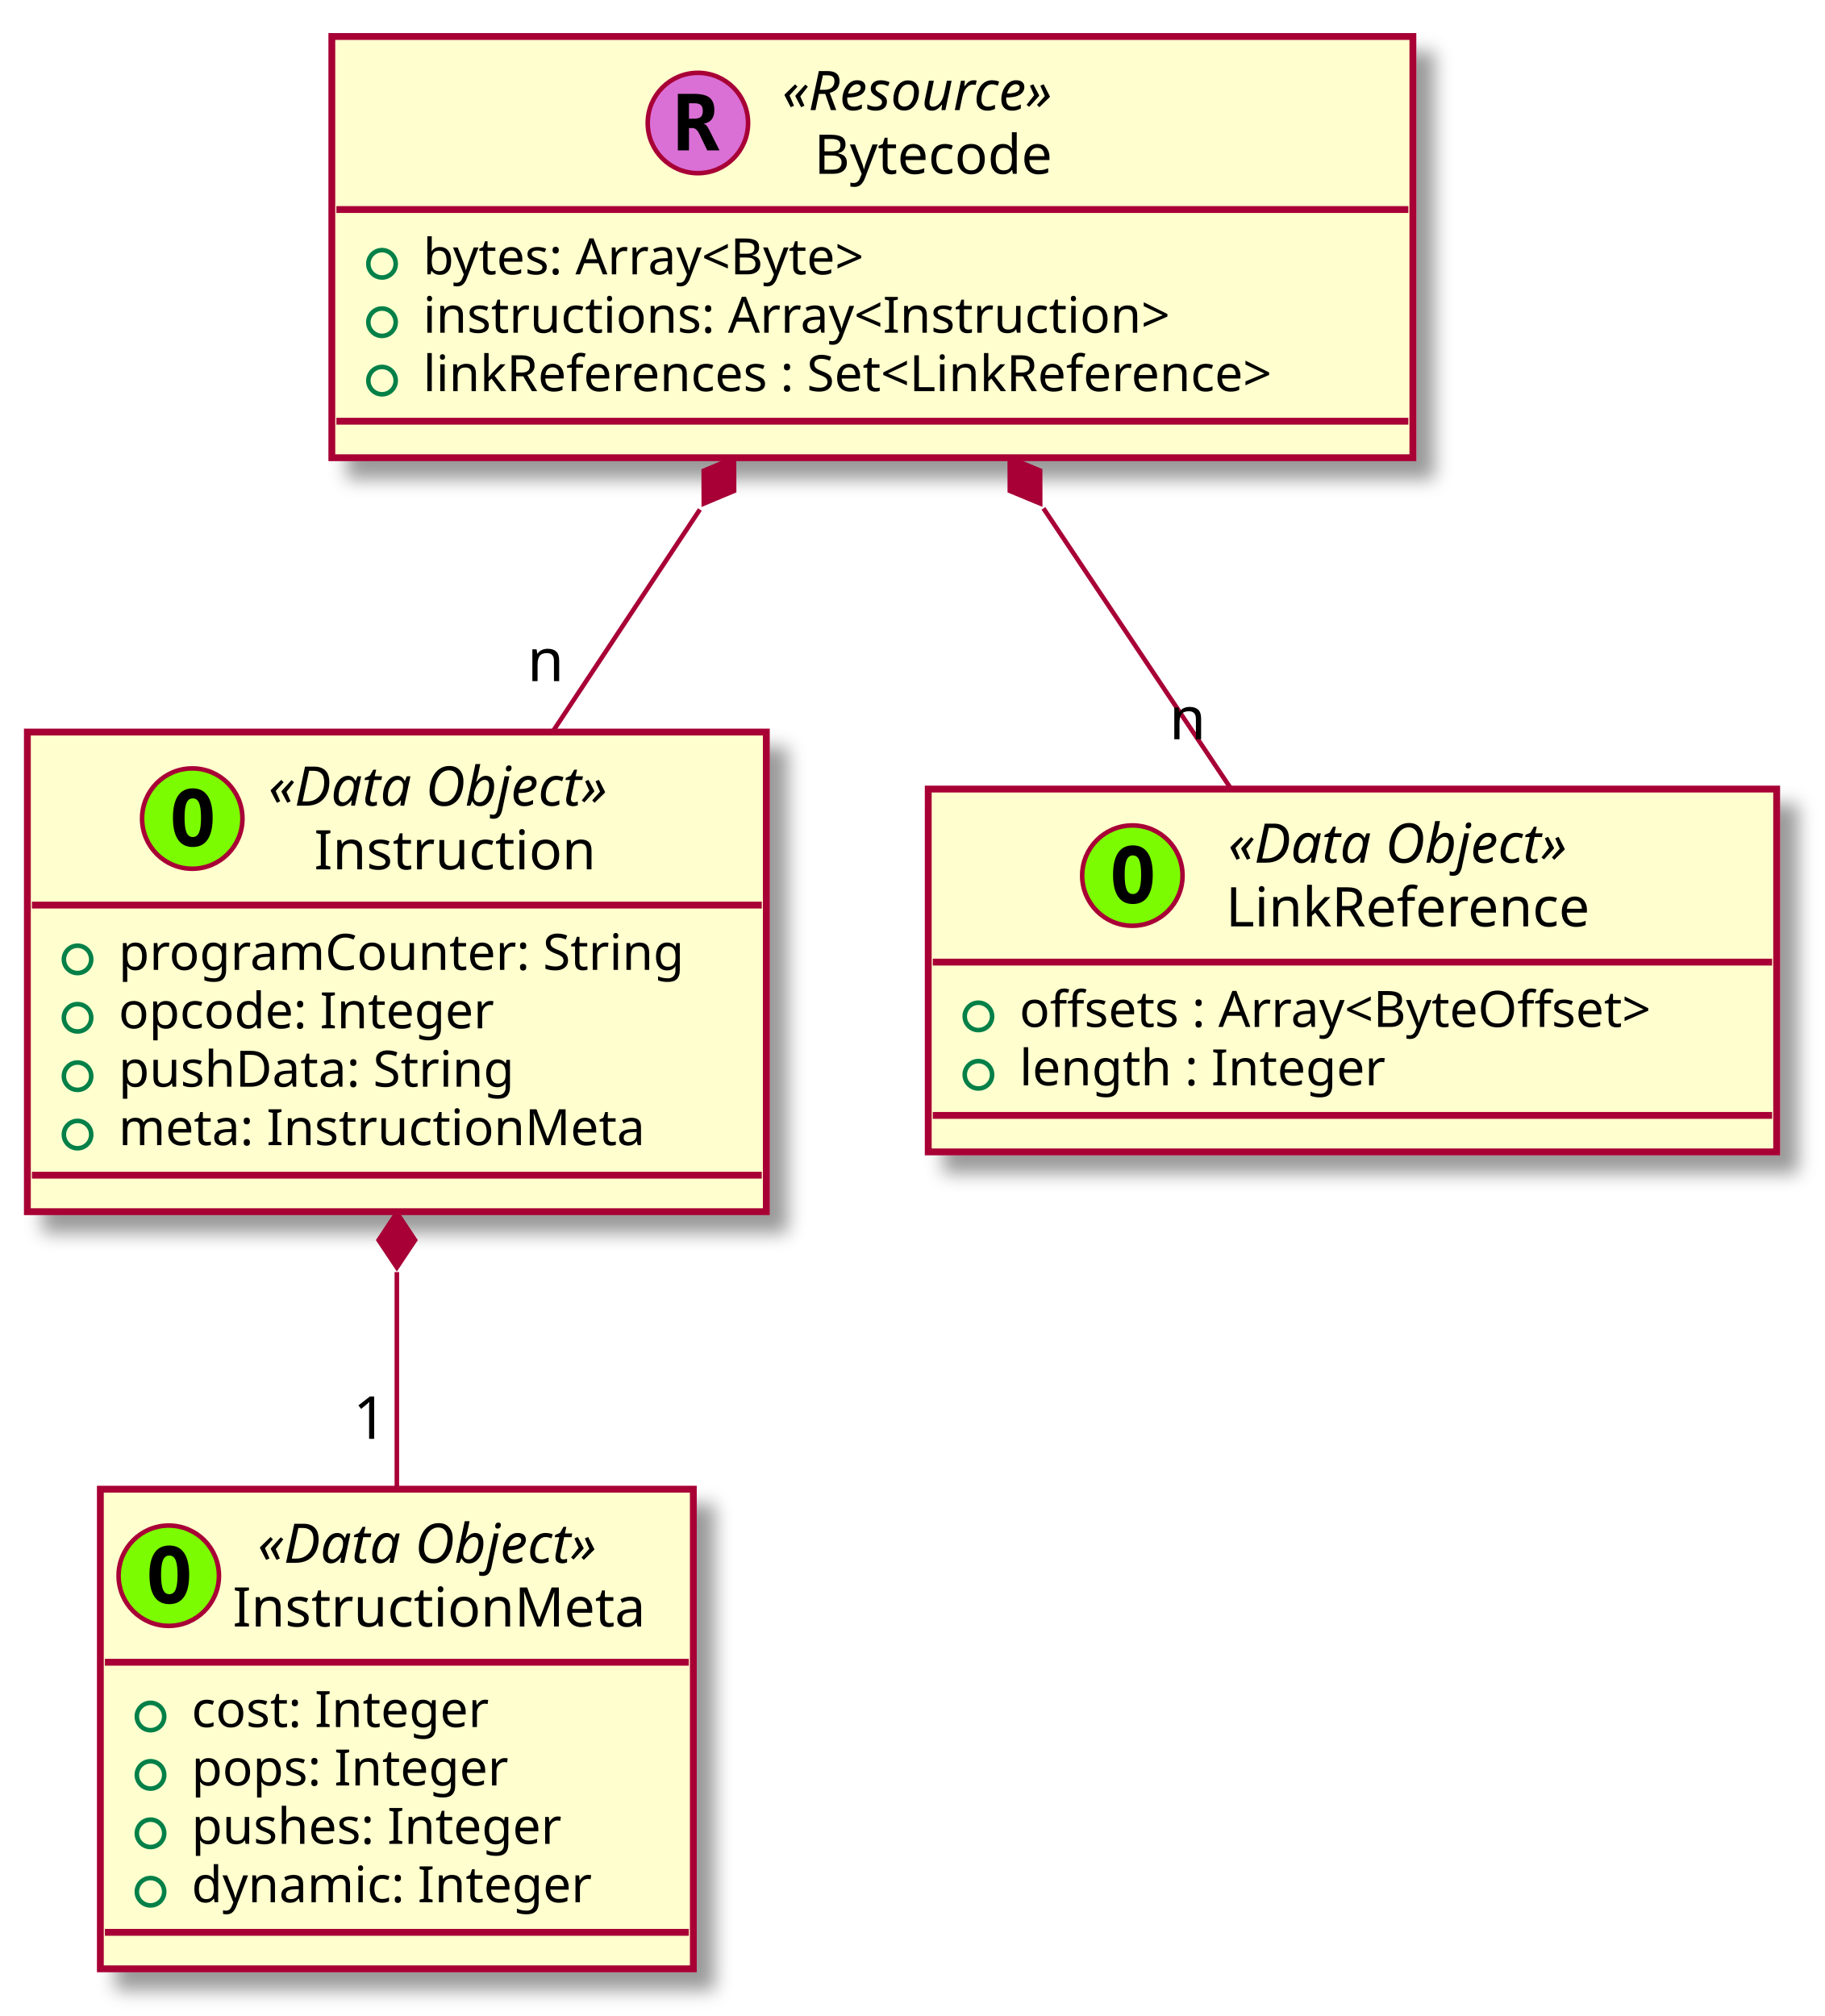
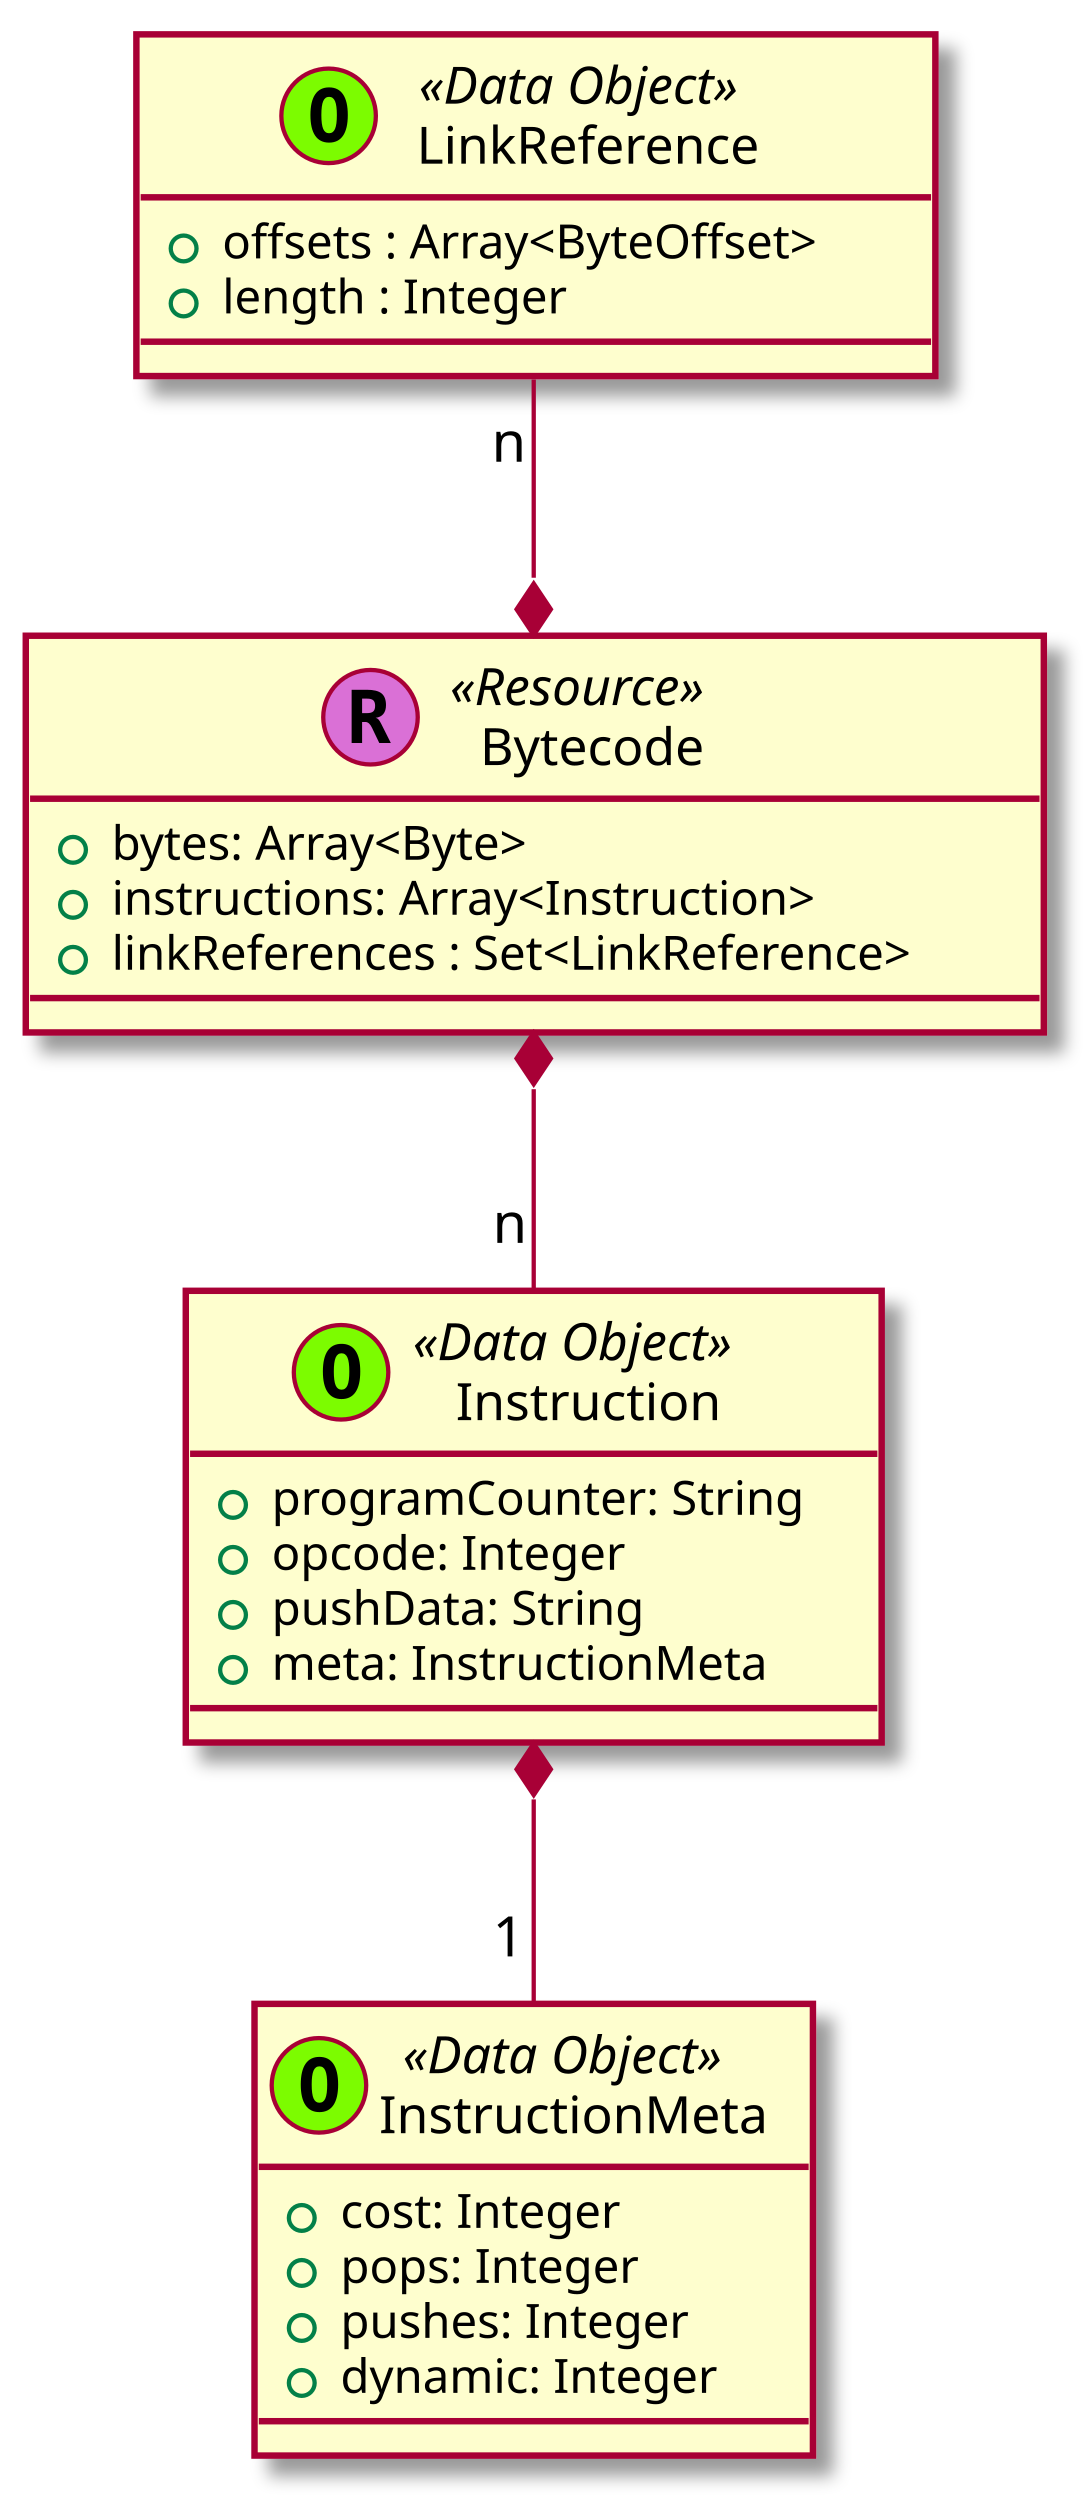
- <svg xmlns="http://www.w3.org/2000/svg" contentScriptType="application/ecmascript" contentStyleType="text/css" height="442px" preserveAspectRatio="none" style="width:400px;height:442px;" version="1.1" viewBox="0 0 400 442" width="400px" zoomAndPan="magnify">
+ <svg xmlns="http://www.w3.org/2000/svg" contentScriptType="application/ecmascript" contentStyleType="text/css" height="582px" preserveAspectRatio="none" style="width:254px;height:582px;" version="1.1" viewBox="0 0 254 582" width="254px" zoomAndPan="magnify">
  <defs>
-     <filter height="300%" id="f1lsim8f6165qn" width="300%" x="-1" y="-1">
+     <filter height="300%" id="f1jm5dx1iho43a" width="300%" x="-1" y="-1">
      <feGaussianBlur result="blurOut" stdDeviation="2.0" />
      <feColorMatrix in="blurOut" result="blurOut2" type="matrix" values="0 0 0 0 0 0 0 0 0 0 0 0 0 0 0 0 0 0 .4 0" />
      <feOffset dx="4.0" dy="4.0" in="blurOut2" result="blurOut3" />
      <feBlend in="SourceGraphic" in2="blurOut3" mode="normal" />
    </filter>
  </defs>
  <g>
-     <rect fill="#FEFECE" filter="url(#f1lsim8f6165qn)" height="92.352" id="Bytecode" style="stroke: #A80036; stroke-width: 1.5;" width="237" x="72.75" y="8" />
-     <ellipse cx="153" cy="26.969" fill="#DA70D6" rx="11" ry="11" style="stroke: #A80036; stroke-width: 1.0;" />
-     <path d="M154.203,27.109 Q154.562,27.188 154.836,27.461 Q155.109,27.734 155.5,28.516 L157.734,32.969 L155.047,32.969 L153.547,29.844 Q153.484,29.703 153.375,29.469 Q152.719,28.078 151.828,28.078 L151.047,28.078 L151.047,32.969 L148.609,32.969 L148.609,20.578 L152.141,20.578 Q154.531,20.578 155.57,21.422 Q156.609,22.266 156.609,24.172 Q156.609,25.453 155.992,26.211 Q155.375,26.969 154.203,27.109 Z M151.047,22.641 L151.047,26.016 L152.203,26.016 Q153.219,26.016 153.648,25.617 Q154.078,25.219 154.078,24.312 Q154.078,23.422 153.648,23.031 Q153.219,22.641 152.203,22.641 L151.047,22.641 Z " />
-     <text fill="#000000" font-family="sans-serif" font-size="12" font-style="italic" lengthAdjust="spacingAndGlyphs" textLength="72" x="171.5" y="24.139">«Resource»</text>
-     <text fill="#000000" font-family="sans-serif" font-size="12" lengthAdjust="spacingAndGlyphs" textLength="58" x="178.5" y="38.107">Bytecode</text>
-     <line style="stroke: #A80036; stroke-width: 1.5;" x1="73.75" x2="308.75" y1="45.938" y2="45.938" />
-     <ellipse cx="83.75" cy="57.84" fill="none" rx="3" ry="3" style="stroke: #038048; stroke-width: 1.0;" />
-     <text fill="#000000" font-family="sans-serif" font-size="11" lengthAdjust="spacingAndGlyphs" textLength="112" x="92.75" y="60.148">bytes: Array&lt;Byte&gt;</text>
-     <ellipse cx="83.75" cy="70.644" fill="none" rx="3" ry="3" style="stroke: #038048; stroke-width: 1.0;" />
-     <text fill="#000000" font-family="sans-serif" font-size="11" lengthAdjust="spacingAndGlyphs" textLength="183" x="92.75" y="72.953">instructions: Array&lt;Instruction&gt;</text>
-     <ellipse cx="83.75" cy="83.449" fill="none" rx="3" ry="3" style="stroke: #038048; stroke-width: 1.0;" />
-     <text fill="#000000" font-family="sans-serif" font-size="11" lengthAdjust="spacingAndGlyphs" textLength="211" x="92.75" y="85.757">linkReferences : Set&lt;LinkReference&gt;</text>
-     <line style="stroke: #A80036; stroke-width: 1.5;" x1="73.75" x2="308.75" y1="92.352" y2="92.352" />
-     <rect fill="#FEFECE" filter="url(#f1lsim8f6165qn)" height="105.156" id="Instruction" style="stroke: #A80036; stroke-width: 1.5;" width="162" x="6" y="160.5" />
-     <ellipse cx="42.15" cy="179.469" fill="#7CFC00" rx="11" ry="11" style="stroke: #A80036; stroke-width: 1.0;" />
-     <path d="M42.259,175.047 Q41.322,175.047 40.892,176.047 Q40.462,177.047 40.462,179.281 Q40.462,181.516 40.892,182.516 Q41.322,183.516 42.259,183.516 Q43.212,183.516 43.642,182.516 Q44.072,181.516 44.072,179.281 Q44.072,177.047 43.642,176.047 Q43.212,175.047 42.259,175.047 Z M37.916,179.281 Q37.916,176.109 39.017,174.477 Q40.119,172.844 42.259,172.844 Q44.416,172.844 45.517,174.477 Q46.619,176.109 46.619,179.281 Q46.619,182.453 45.517,184.078 Q44.416,185.703 42.259,185.703 Q40.119,185.703 39.017,184.078 Q37.916,182.453 37.916,179.281 Z " />
-     <text fill="#000000" font-family="sans-serif" font-size="12" font-style="italic" lengthAdjust="spacingAndGlyphs" textLength="87" x="58.85" y="176.639">«Data Object»</text>
-     <text fill="#000000" font-family="sans-serif" font-size="12" lengthAdjust="spacingAndGlyphs" textLength="67" x="68.85" y="190.607">Instruction</text>
-     <line style="stroke: #A80036; stroke-width: 1.5;" x1="7" x2="167" y1="198.438" y2="198.438" />
-     <ellipse cx="17" cy="210.34" fill="none" rx="3" ry="3" style="stroke: #038048; stroke-width: 1.0;" />
-     <text fill="#000000" font-family="sans-serif" font-size="11" lengthAdjust="spacingAndGlyphs" textLength="136" x="26" y="212.648">programCounter: String</text>
-     <ellipse cx="17" cy="223.144" fill="none" rx="3" ry="3" style="stroke: #038048; stroke-width: 1.0;" />
-     <text fill="#000000" font-family="sans-serif" font-size="11" lengthAdjust="spacingAndGlyphs" textLength="89" x="26" y="225.453">opcode: Integer</text>
-     <ellipse cx="17" cy="235.949" fill="none" rx="3" ry="3" style="stroke: #038048; stroke-width: 1.0;" />
-     <text fill="#000000" font-family="sans-serif" font-size="11" lengthAdjust="spacingAndGlyphs" textLength="96" x="26" y="238.257">pushData: String</text>
-     <ellipse cx="17" cy="248.754" fill="none" rx="3" ry="3" style="stroke: #038048; stroke-width: 1.0;" />
-     <text fill="#000000" font-family="sans-serif" font-size="11" lengthAdjust="spacingAndGlyphs" textLength="124" x="26" y="251.062">meta: InstructionMeta</text>
-     <line style="stroke: #A80036; stroke-width: 1.5;" x1="7" x2="167" y1="257.656" y2="257.656" />
-     <rect fill="#FEFECE" filter="url(#f1lsim8f6165qn)" height="105.156" id="InstructionMeta" style="stroke: #A80036; stroke-width: 1.5;" width="130" x="22" y="326.5" />
-     <ellipse cx="37" cy="345.469" fill="#7CFC00" rx="11" ry="11" style="stroke: #A80036; stroke-width: 1.0;" />
-     <path d="M37.109,341.047 Q36.172,341.047 35.742,342.047 Q35.312,343.047 35.312,345.281 Q35.312,347.516 35.742,348.516 Q36.172,349.516 37.109,349.516 Q38.062,349.516 38.492,348.516 Q38.922,347.516 38.922,345.281 Q38.922,343.047 38.492,342.047 Q38.062,341.047 37.109,341.047 Z M32.766,345.281 Q32.766,342.109 33.867,340.477 Q34.969,338.844 37.109,338.844 Q39.266,338.844 40.367,340.477 Q41.469,342.109 41.469,345.281 Q41.469,348.453 40.367,350.078 Q39.266,351.703 37.109,351.703 Q34.969,351.703 33.867,350.078 Q32.766,348.453 32.766,345.281 Z " />
-     <text fill="#000000" font-family="sans-serif" font-size="12" font-style="italic" lengthAdjust="spacingAndGlyphs" textLength="87" x="56.5" y="342.639">«Data Object»</text>
-     <text fill="#000000" font-family="sans-serif" font-size="12" lengthAdjust="spacingAndGlyphs" textLength="98" x="51" y="356.607">InstructionMeta</text>
-     <line style="stroke: #A80036; stroke-width: 1.5;" x1="23" x2="151" y1="364.438" y2="364.438" />
-     <ellipse cx="33" cy="376.34" fill="none" rx="3" ry="3" style="stroke: #038048; stroke-width: 1.0;" />
-     <text fill="#000000" font-family="sans-serif" font-size="11" lengthAdjust="spacingAndGlyphs" textLength="72" x="42" y="378.648">cost: Integer</text>
-     <ellipse cx="33" cy="389.144" fill="none" rx="3" ry="3" style="stroke: #038048; stroke-width: 1.0;" />
-     <text fill="#000000" font-family="sans-serif" font-size="11" lengthAdjust="spacingAndGlyphs" textLength="76" x="42" y="391.453">pops: Integer</text>
-     <ellipse cx="33" cy="401.949" fill="none" rx="3" ry="3" style="stroke: #038048; stroke-width: 1.0;" />
-     <text fill="#000000" font-family="sans-serif" font-size="11" lengthAdjust="spacingAndGlyphs" textLength="90" x="42" y="404.257">pushes: Integer</text>
-     <ellipse cx="33" cy="414.754" fill="none" rx="3" ry="3" style="stroke: #038048; stroke-width: 1.0;" />
-     <text fill="#000000" font-family="sans-serif" font-size="11" lengthAdjust="spacingAndGlyphs" textLength="95" x="42" y="417.062">dynamic: Integer</text>
-     <line style="stroke: #A80036; stroke-width: 1.5;" x1="23" x2="151" y1="423.656" y2="423.656" />
-     <rect fill="#FEFECE" filter="url(#f1lsim8f6165qn)" height="79.547" id="LinkReference" style="stroke: #A80036; stroke-width: 1.5;" width="186" x="203.5" y="173" />
-     <ellipse cx="248.25" cy="191.969" fill="#7CFC00" rx="11" ry="11" style="stroke: #A80036; stroke-width: 1.0;" />
-     <path d="M248.359,187.547 Q247.422,187.547 246.992,188.547 Q246.562,189.547 246.562,191.781 Q246.562,194.016 246.992,195.016 Q247.422,196.016 248.359,196.016 Q249.312,196.016 249.742,195.016 Q250.172,194.016 250.172,191.781 Q250.172,189.547 249.742,188.547 Q249.312,187.547 248.359,187.547 Z M244.016,191.781 Q244.016,188.609 245.117,186.977 Q246.219,185.344 248.359,185.344 Q250.516,185.344 251.617,186.977 Q252.719,188.609 252.719,191.781 Q252.719,194.953 251.617,196.578 Q250.516,198.203 248.359,198.203 Q246.219,198.203 245.117,196.578 Q244.016,194.953 244.016,191.781 Z " />
-     <text fill="#000000" font-family="sans-serif" font-size="12" font-style="italic" lengthAdjust="spacingAndGlyphs" textLength="87" x="269.25" y="189.139">«Data Object»</text>
-     <text fill="#000000" font-family="sans-serif" font-size="12" lengthAdjust="spacingAndGlyphs" textLength="88" x="268.75" y="203.107">LinkReference</text>
-     <line style="stroke: #A80036; stroke-width: 1.5;" x1="204.5" x2="388.5" y1="210.938" y2="210.938" />
-     <ellipse cx="214.5" cy="222.84" fill="none" rx="3" ry="3" style="stroke: #038048; stroke-width: 1.0;" />
-     <text fill="#000000" font-family="sans-serif" font-size="11" lengthAdjust="spacingAndGlyphs" textLength="160" x="223.5" y="225.148">offsets : Array&lt;ByteOffset&gt;</text>
-     <ellipse cx="214.5" cy="235.644" fill="none" rx="3" ry="3" style="stroke: #038048; stroke-width: 1.0;" />
-     <text fill="#000000" font-family="sans-serif" font-size="11" lengthAdjust="spacingAndGlyphs" textLength="87" x="223.5" y="237.953">length : Integer</text>
-     <line style="stroke: #A80036; stroke-width: 1.5;" x1="204.5" x2="388.5" y1="244.547" y2="244.547" />
-     <path d="M87,278.894 C87,294.688 87,311.368 87,326.447 " fill="none" id="Instruction-InstructionMeta" style="stroke: #A80036; stroke-width: 1.0;" />
-     <polygon fill="#A80036" points="87,265.891,83,271.891,87,277.891,91,271.891,87,265.891" style="stroke: #A80036; stroke-width: 1.0;" />
-     <text fill="#000000" font-family="sans-serif" font-size="13" lengthAdjust="spacingAndGlyphs" textLength="8" x="77.422" y="315.453">1</text>
-     <path d="M153.437,111.706 C142.915,127.59 131.538,144.765 121.221,160.339 " fill="none" id="Bytecode-Instruction" style="stroke: #A80036; stroke-width: 1.0;" />
-     <polygon fill="#A80036" points="160.919,100.411,154.271,103.204,154.292,110.415,160.94,107.622,160.919,100.411" style="stroke: #A80036; stroke-width: 1.0;" />
-     <text fill="#000000" font-family="sans-serif" font-size="13" lengthAdjust="spacingAndGlyphs" textLength="8" x="115.6" y="149.333">n</text>
-     <path d="M228.753,111.45 C242.354,131.787 257.393,154.273 269.793,172.814 " fill="none" id="Bytecode-LinkReference" style="stroke: #A80036; stroke-width: 1.0;" />
-     <polygon fill="#A80036" points="221.37,100.411,221.38,107.622,228.04,110.386,228.03,103.175,221.37,100.411" style="stroke: #A80036; stroke-width: 1.0;" />
-     <text fill="#000000" font-family="sans-serif" font-size="13" lengthAdjust="spacingAndGlyphs" textLength="8" x="256.334" y="162.076">n</text>
+     <rect fill="#FEFECE" filter="url(#f1jm5dx1iho43a)" height="92.352" id="Bytecode" style="stroke: #A80036; stroke-width: 1.5;" width="237" x="6" y="148" />
+     <ellipse cx="86.25" cy="166.969" fill="#DA70D6" rx="11" ry="11" style="stroke: #A80036; stroke-width: 1.0;" />
+     <path d="M87.453,167.109 Q87.812,167.188 88.086,167.461 Q88.359,167.734 88.75,168.516 L90.984,172.969 L88.297,172.969 L86.797,169.844 Q86.734,169.703 86.625,169.469 Q85.969,168.078 85.078,168.078 L84.297,168.078 L84.297,172.969 L81.859,172.969 L81.859,160.578 L85.391,160.578 Q87.781,160.578 88.82,161.422 Q89.859,162.266 89.859,164.172 Q89.859,165.453 89.242,166.211 Q88.625,166.969 87.453,167.109 Z M84.297,162.641 L84.297,166.016 L85.453,166.016 Q86.469,166.016 86.898,165.617 Q87.328,165.219 87.328,164.312 Q87.328,163.422 86.898,163.031 Q86.469,162.641 85.453,162.641 L84.297,162.641 Z " />
+     <text fill="#000000" font-family="sans-serif" font-size="12" font-style="italic" lengthAdjust="spacingAndGlyphs" textLength="72" x="104.75" y="164.139">«Resource»</text>
+     <text fill="#000000" font-family="sans-serif" font-size="12" lengthAdjust="spacingAndGlyphs" textLength="58" x="111.75" y="178.107">Bytecode</text>
+     <line style="stroke: #A80036; stroke-width: 1.5;" x1="7" x2="242" y1="185.938" y2="185.938" />
+     <ellipse cx="17" cy="197.84" fill="none" rx="3" ry="3" style="stroke: #038048; stroke-width: 1.0;" />
+     <text fill="#000000" font-family="sans-serif" font-size="11" lengthAdjust="spacingAndGlyphs" textLength="112" x="26" y="200.148">bytes: Array&lt;Byte&gt;</text>
+     <ellipse cx="17" cy="210.644" fill="none" rx="3" ry="3" style="stroke: #038048; stroke-width: 1.0;" />
+     <text fill="#000000" font-family="sans-serif" font-size="11" lengthAdjust="spacingAndGlyphs" textLength="183" x="26" y="212.953">instructions: Array&lt;Instruction&gt;</text>
+     <ellipse cx="17" cy="223.449" fill="none" rx="3" ry="3" style="stroke: #038048; stroke-width: 1.0;" />
+     <text fill="#000000" font-family="sans-serif" font-size="11" lengthAdjust="spacingAndGlyphs" textLength="211" x="26" y="225.757">linkReferences : Set&lt;LinkReference&gt;</text>
+     <line style="stroke: #A80036; stroke-width: 1.5;" x1="7" x2="242" y1="232.352" y2="232.352" />
+     <rect fill="#FEFECE" filter="url(#f1jm5dx1iho43a)" height="105.156" id="Instruction" style="stroke: #A80036; stroke-width: 1.5;" width="162" x="43.25" y="300.5" />
+     <ellipse cx="79.4" cy="319.469" fill="#7CFC00" rx="11" ry="11" style="stroke: #A80036; stroke-width: 1.0;" />
+     <path d="M79.509,315.047 Q78.572,315.047 78.142,316.047 Q77.713,317.047 77.713,319.281 Q77.713,321.516 78.142,322.516 Q78.572,323.516 79.509,323.516 Q80.463,323.516 80.892,322.516 Q81.322,321.516 81.322,319.281 Q81.322,317.047 80.892,316.047 Q80.463,315.047 79.509,315.047 Z M75.166,319.281 Q75.166,316.109 76.267,314.477 Q77.369,312.844 79.509,312.844 Q81.666,312.844 82.767,314.477 Q83.869,316.109 83.869,319.281 Q83.869,322.453 82.767,324.078 Q81.666,325.703 79.509,325.703 Q77.369,325.703 76.267,324.078 Q75.166,322.453 75.166,319.281 Z " />
+     <text fill="#000000" font-family="sans-serif" font-size="12" font-style="italic" lengthAdjust="spacingAndGlyphs" textLength="87" x="96.1" y="316.639">«Data Object»</text>
+     <text fill="#000000" font-family="sans-serif" font-size="12" lengthAdjust="spacingAndGlyphs" textLength="67" x="106.1" y="330.607">Instruction</text>
+     <line style="stroke: #A80036; stroke-width: 1.5;" x1="44.25" x2="204.25" y1="338.438" y2="338.438" />
+     <ellipse cx="54.25" cy="350.34" fill="none" rx="3" ry="3" style="stroke: #038048; stroke-width: 1.0;" />
+     <text fill="#000000" font-family="sans-serif" font-size="11" lengthAdjust="spacingAndGlyphs" textLength="136" x="63.25" y="352.648">programCounter: String</text>
+     <ellipse cx="54.25" cy="363.144" fill="none" rx="3" ry="3" style="stroke: #038048; stroke-width: 1.0;" />
+     <text fill="#000000" font-family="sans-serif" font-size="11" lengthAdjust="spacingAndGlyphs" textLength="89" x="63.25" y="365.453">opcode: Integer</text>
+     <ellipse cx="54.25" cy="375.949" fill="none" rx="3" ry="3" style="stroke: #038048; stroke-width: 1.0;" />
+     <text fill="#000000" font-family="sans-serif" font-size="11" lengthAdjust="spacingAndGlyphs" textLength="96" x="63.25" y="378.257">pushData: String</text>
+     <ellipse cx="54.25" cy="388.754" fill="none" rx="3" ry="3" style="stroke: #038048; stroke-width: 1.0;" />
+     <text fill="#000000" font-family="sans-serif" font-size="11" lengthAdjust="spacingAndGlyphs" textLength="124" x="63.25" y="391.062">meta: InstructionMeta</text>
+     <line style="stroke: #A80036; stroke-width: 1.5;" x1="44.25" x2="204.25" y1="397.656" y2="397.656" />
+     <rect fill="#FEFECE" filter="url(#f1jm5dx1iho43a)" height="105.156" id="InstructionMeta" style="stroke: #A80036; stroke-width: 1.5;" width="130" x="59.25" y="466.5" />
+     <ellipse cx="74.25" cy="485.469" fill="#7CFC00" rx="11" ry="11" style="stroke: #A80036; stroke-width: 1.0;" />
+     <path d="M74.359,481.047 Q73.422,481.047 72.992,482.047 Q72.562,483.047 72.562,485.281 Q72.562,487.516 72.992,488.516 Q73.422,489.516 74.359,489.516 Q75.312,489.516 75.742,488.516 Q76.172,487.516 76.172,485.281 Q76.172,483.047 75.742,482.047 Q75.312,481.047 74.359,481.047 Z M70.016,485.281 Q70.016,482.109 71.117,480.477 Q72.219,478.844 74.359,478.844 Q76.516,478.844 77.617,480.477 Q78.719,482.109 78.719,485.281 Q78.719,488.453 77.617,490.078 Q76.516,491.703 74.359,491.703 Q72.219,491.703 71.117,490.078 Q70.016,488.453 70.016,485.281 Z " />
+     <text fill="#000000" font-family="sans-serif" font-size="12" font-style="italic" lengthAdjust="spacingAndGlyphs" textLength="87" x="93.75" y="482.639">«Data Object»</text>
+     <text fill="#000000" font-family="sans-serif" font-size="12" lengthAdjust="spacingAndGlyphs" textLength="98" x="88.25" y="496.607">InstructionMeta</text>
+     <line style="stroke: #A80036; stroke-width: 1.5;" x1="60.25" x2="188.25" y1="504.438" y2="504.438" />
+     <ellipse cx="70.25" cy="516.34" fill="none" rx="3" ry="3" style="stroke: #038048; stroke-width: 1.0;" />
+     <text fill="#000000" font-family="sans-serif" font-size="11" lengthAdjust="spacingAndGlyphs" textLength="72" x="79.25" y="518.648">cost: Integer</text>
+     <ellipse cx="70.25" cy="529.144" fill="none" rx="3" ry="3" style="stroke: #038048; stroke-width: 1.0;" />
+     <text fill="#000000" font-family="sans-serif" font-size="11" lengthAdjust="spacingAndGlyphs" textLength="76" x="79.25" y="531.453">pops: Integer</text>
+     <ellipse cx="70.25" cy="541.949" fill="none" rx="3" ry="3" style="stroke: #038048; stroke-width: 1.0;" />
+     <text fill="#000000" font-family="sans-serif" font-size="11" lengthAdjust="spacingAndGlyphs" textLength="90" x="79.25" y="544.257">pushes: Integer</text>
+     <ellipse cx="70.25" cy="554.754" fill="none" rx="3" ry="3" style="stroke: #038048; stroke-width: 1.0;" />
+     <text fill="#000000" font-family="sans-serif" font-size="11" lengthAdjust="spacingAndGlyphs" textLength="95" x="79.25" y="557.062">dynamic: Integer</text>
+     <line style="stroke: #A80036; stroke-width: 1.5;" x1="60.25" x2="188.25" y1="563.656" y2="563.656" />
+     <rect fill="#FEFECE" filter="url(#f1jm5dx1iho43a)" height="79.547" id="LinkReference" style="stroke: #A80036; stroke-width: 1.5;" width="186" x="31.75" y="8" />
+     <ellipse cx="76.5" cy="26.969" fill="#7CFC00" rx="11" ry="11" style="stroke: #A80036; stroke-width: 1.0;" />
+     <path d="M76.609,22.547 Q75.672,22.547 75.242,23.547 Q74.812,24.547 74.812,26.781 Q74.812,29.016 75.242,30.016 Q75.672,31.016 76.609,31.016 Q77.562,31.016 77.992,30.016 Q78.422,29.016 78.422,26.781 Q78.422,24.547 77.992,23.547 Q77.562,22.547 76.609,22.547 Z M72.266,26.781 Q72.266,23.609 73.367,21.977 Q74.469,20.344 76.609,20.344 Q78.766,20.344 79.867,21.977 Q80.969,23.609 80.969,26.781 Q80.969,29.953 79.867,31.578 Q78.766,33.203 76.609,33.203 Q74.469,33.203 73.367,31.578 Q72.266,29.953 72.266,26.781 Z " />
+     <text fill="#000000" font-family="sans-serif" font-size="12" font-style="italic" lengthAdjust="spacingAndGlyphs" textLength="87" x="97.5" y="24.139">«Data Object»</text>
+     <text fill="#000000" font-family="sans-serif" font-size="12" lengthAdjust="spacingAndGlyphs" textLength="88" x="97" y="38.107">LinkReference</text>
+     <line style="stroke: #A80036; stroke-width: 1.5;" x1="32.75" x2="216.75" y1="45.938" y2="45.938" />
+     <ellipse cx="42.75" cy="57.84" fill="none" rx="3" ry="3" style="stroke: #038048; stroke-width: 1.0;" />
+     <text fill="#000000" font-family="sans-serif" font-size="11" lengthAdjust="spacingAndGlyphs" textLength="160" x="51.75" y="60.148">offsets : Array&lt;ByteOffset&gt;</text>
+     <ellipse cx="42.75" cy="70.644" fill="none" rx="3" ry="3" style="stroke: #038048; stroke-width: 1.0;" />
+     <text fill="#000000" font-family="sans-serif" font-size="11" lengthAdjust="spacingAndGlyphs" textLength="87" x="51.75" y="72.953">length : Integer</text>
+     <line style="stroke: #A80036; stroke-width: 1.5;" x1="32.75" x2="216.75" y1="79.547" y2="79.547" />
+     <path d="M124.25,418.894 C124.25,434.688 124.25,451.368 124.25,466.447 " fill="none" id="Instruction-InstructionMeta" style="stroke: #A80036; stroke-width: 1.0;" />
+     <polygon fill="#A80036" points="124.25,405.891,120.25,411.891,124.25,417.891,128.25,411.891,124.25,405.891" style="stroke: #A80036; stroke-width: 1.0;" />
+     <text fill="#000000" font-family="sans-serif" font-size="13" lengthAdjust="spacingAndGlyphs" textLength="8" x="114.672" y="455.453">1</text>
+     <path d="M124.25,253.563 C124.25,268.921 124.25,285.37 124.25,300.339 " fill="none" id="Bytecode-Instruction" style="stroke: #A80036; stroke-width: 1.0;" />
+     <polygon fill="#A80036" points="124.25,240.411,120.25,246.411,124.25,252.411,128.25,246.411,124.25,240.411" style="stroke: #A80036; stroke-width: 1.0;" />
+     <text fill="#000000" font-family="sans-serif" font-size="13" lengthAdjust="spacingAndGlyphs" textLength="8" x="114.672" y="289.333">n</text>
+     <path d="M124.25,88.349 C124.25,102.582 124.25,118.976 124.25,134.501 " fill="none" id="LinkReference-Bytecode" style="stroke: #A80036; stroke-width: 1.0;" />
+     <polygon fill="#A80036" points="124.25,147.845,128.25,141.845,124.25,135.845,120.25,141.845,124.25,147.845" style="stroke: #A80036; stroke-width: 1.0;" />
+     <text fill="#000000" font-family="sans-serif" font-size="13" lengthAdjust="spacingAndGlyphs" textLength="8" x="114.442" y="107.487">n</text>
  </g>
</svg>
